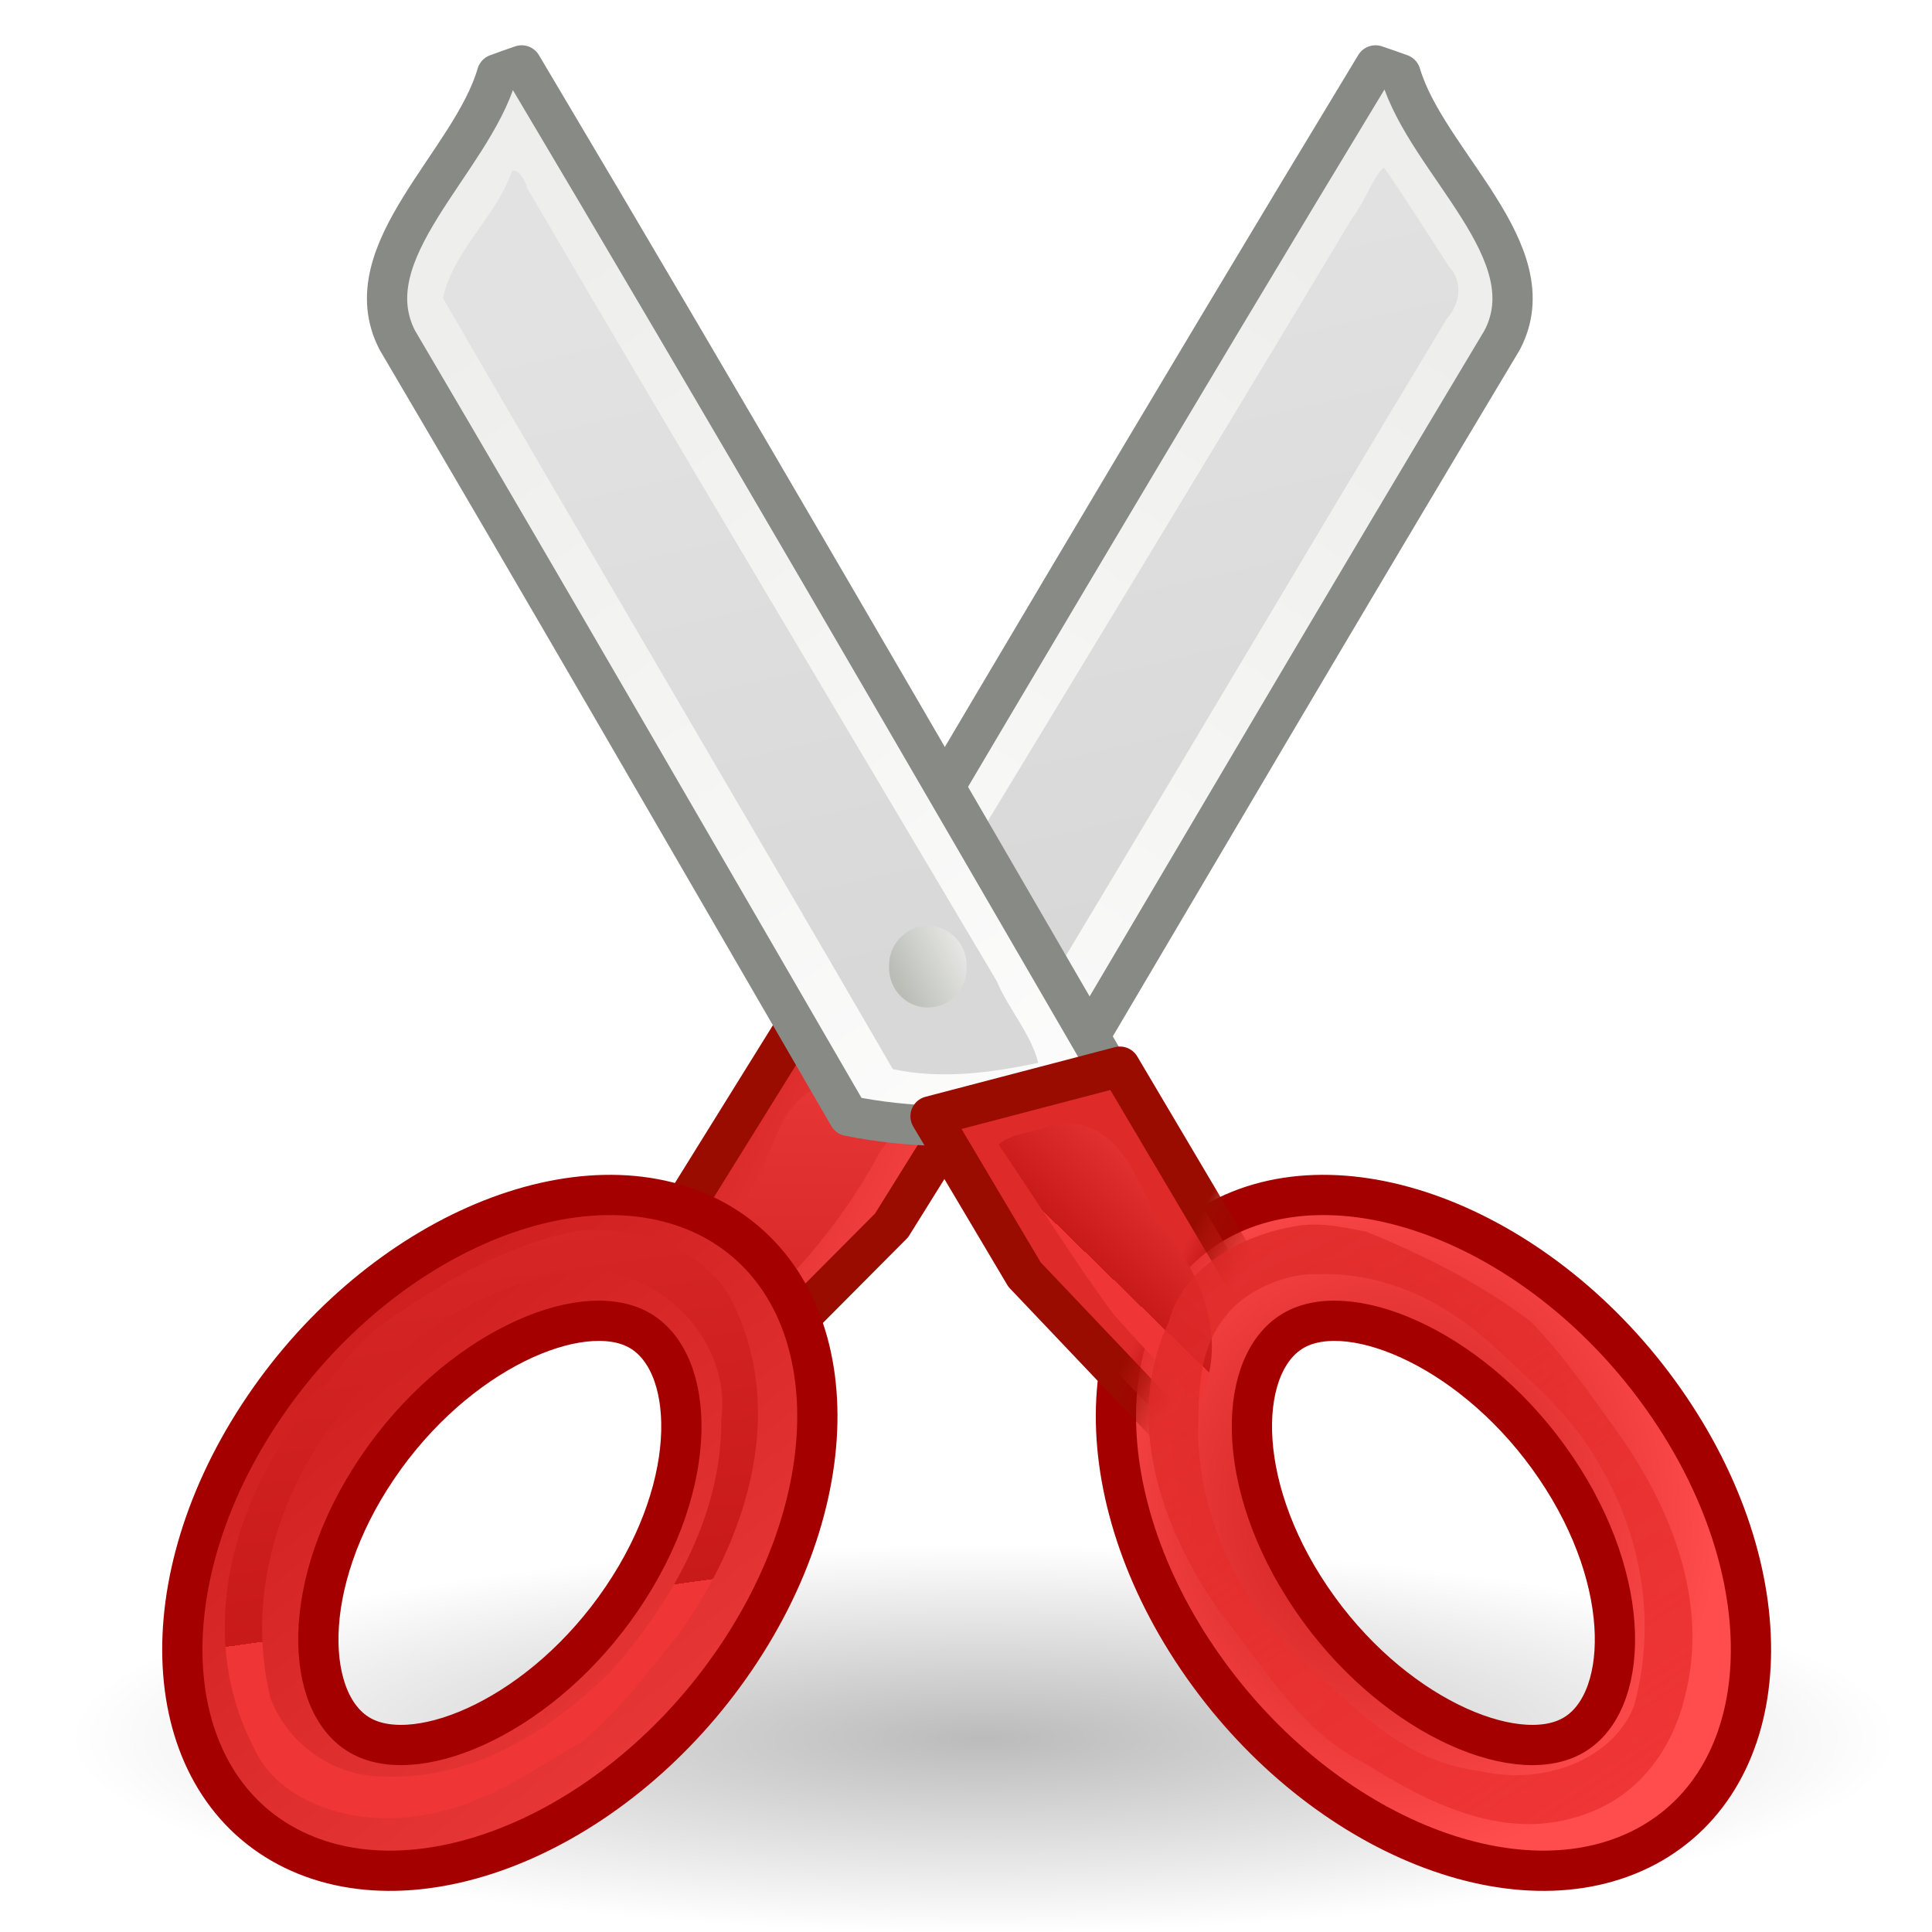
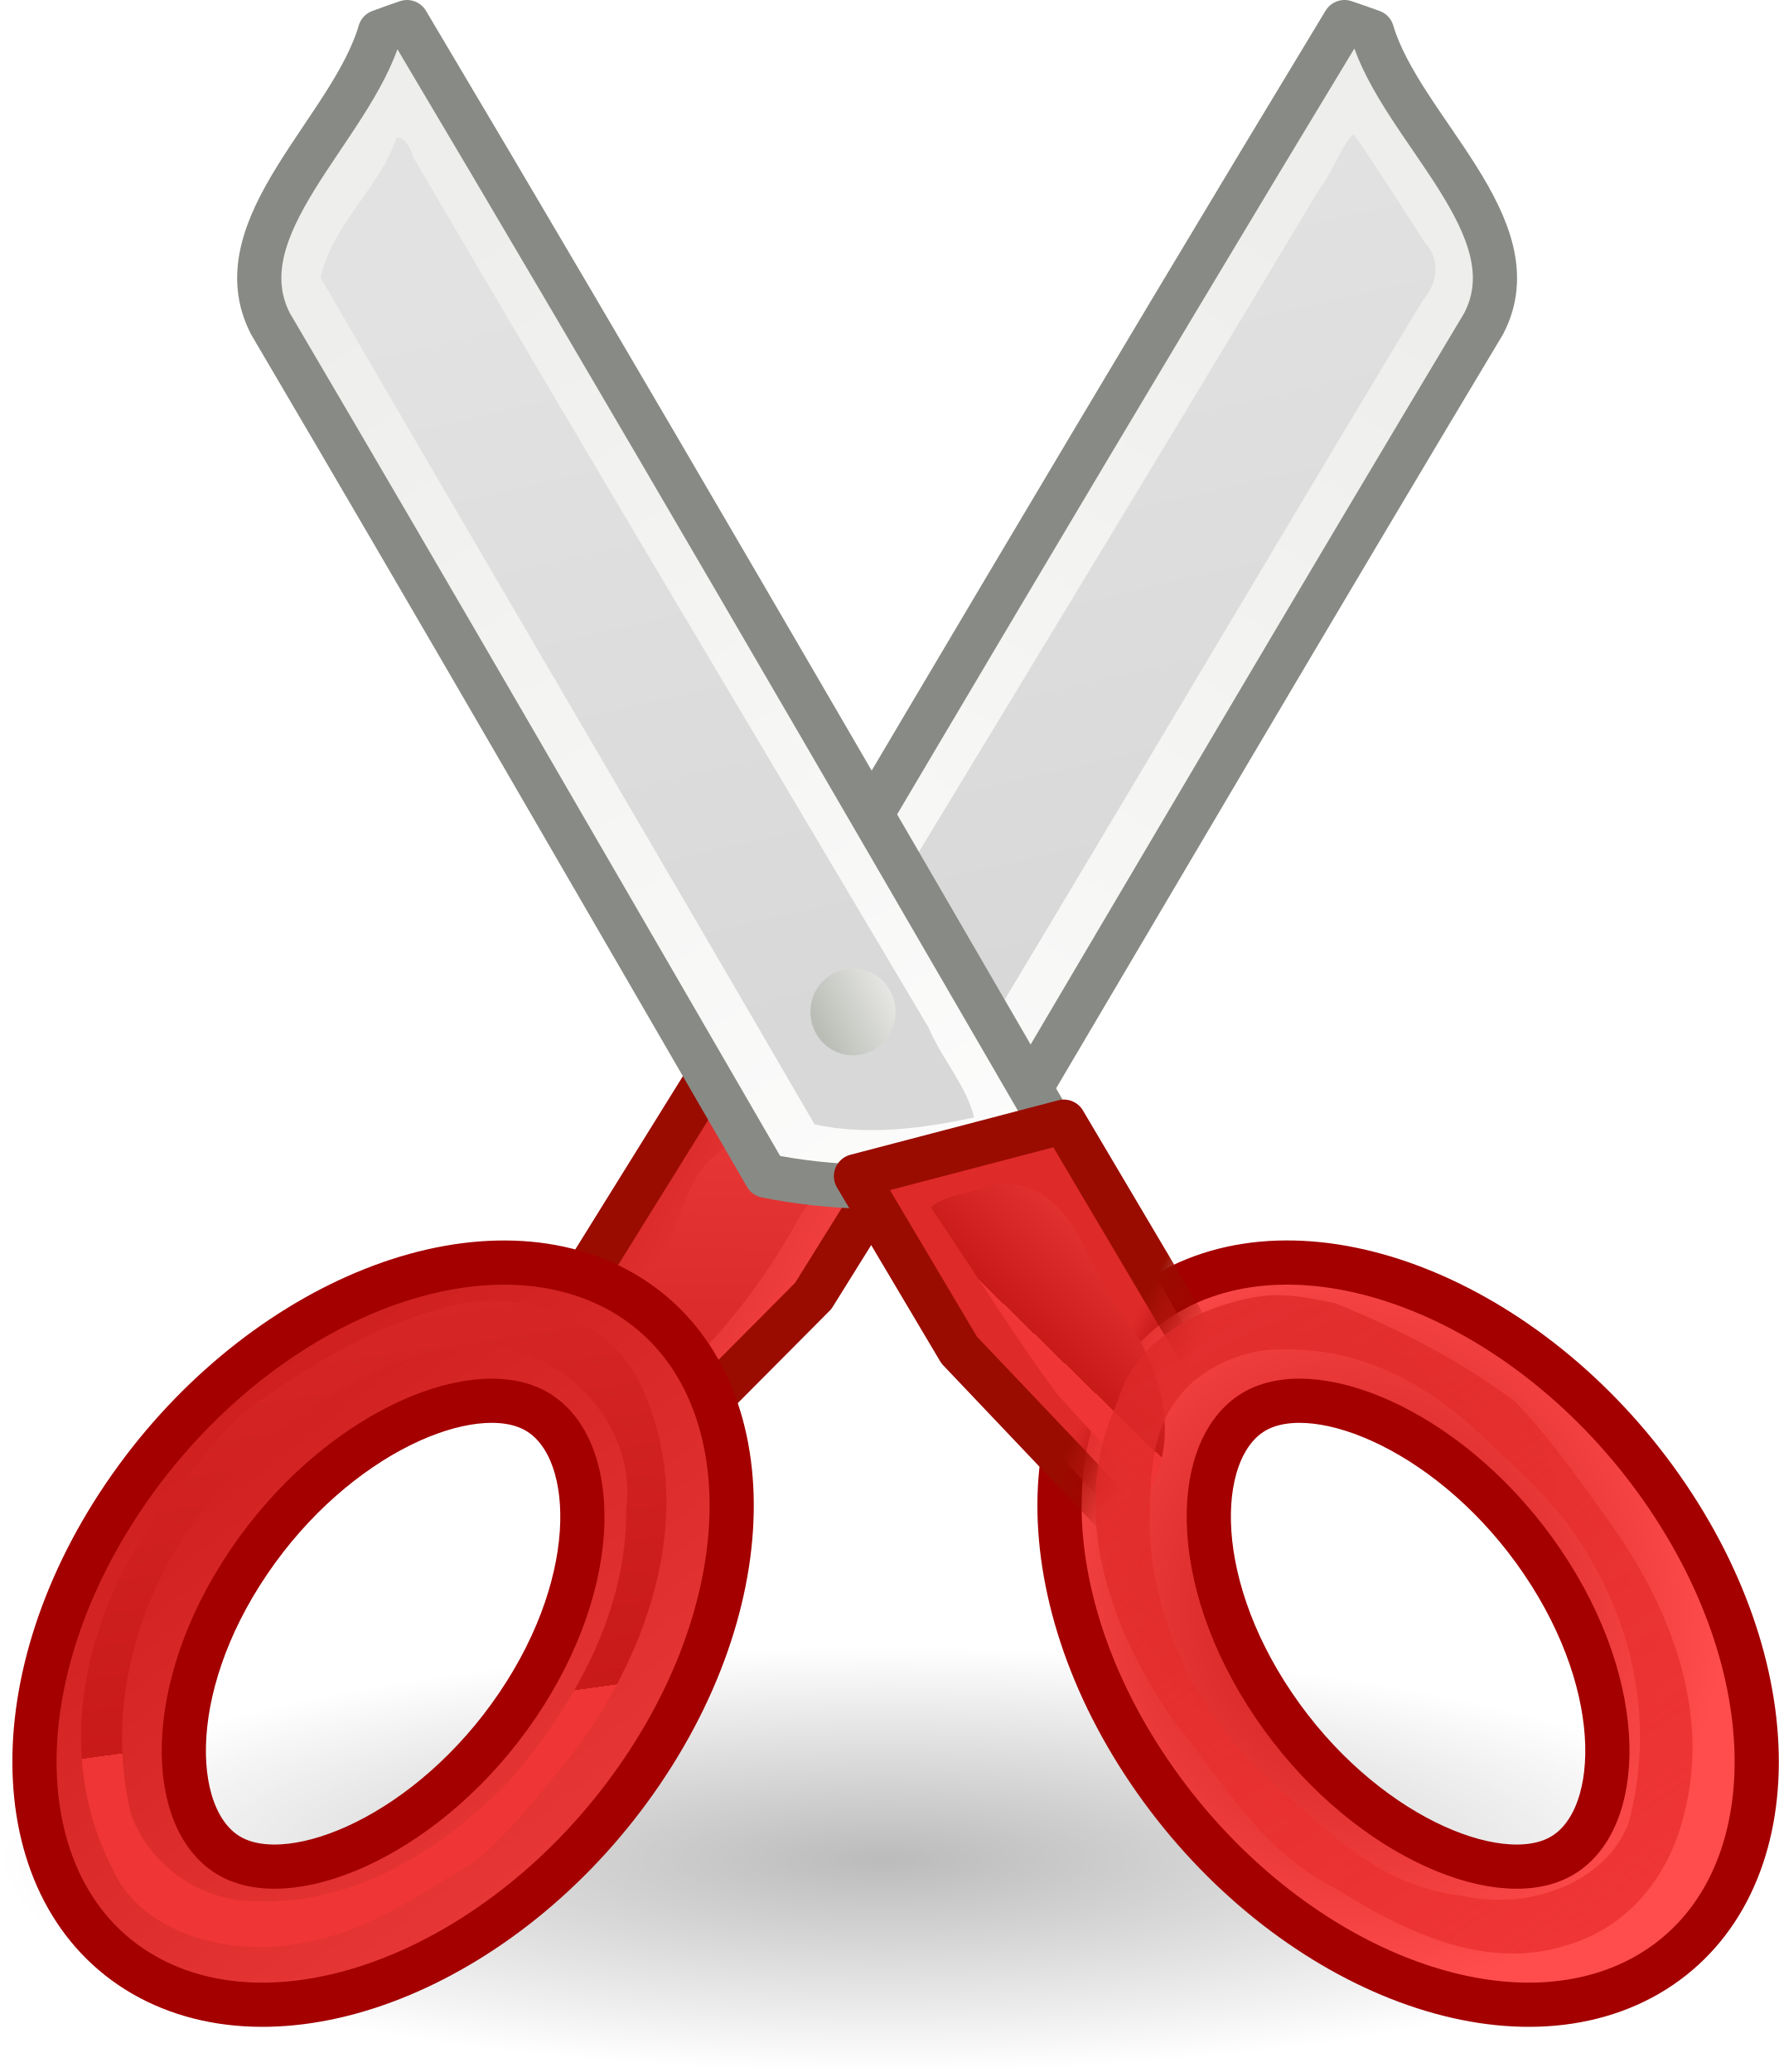
- <svg xmlns="http://www.w3.org/2000/svg" xmlns:xlink="http://www.w3.org/1999/xlink" width="48" height="48" id="svg23883" version="1.0">
+ <svg xmlns="http://www.w3.org/2000/svg" xmlns:xlink="http://www.w3.org/1999/xlink" width="40.252" height="46.875" id="svg23883" version="1.0">
  <defs id="defs23885">
    <linearGradient id="linearGradient2269">
      <stop style="stop-color:#000000;stop-opacity:1;" offset="0" id="stop2271" />
      <stop style="stop-color:#000000;stop-opacity:0;" offset="1" id="stop2273" />
    </linearGradient>
    <linearGradient id="linearGradient2259">
      <stop style="stop-color:#9a0c00;stop-opacity:1;" offset="0" id="stop2261" />
      <stop style="stop-color:#9a0c00;stop-opacity:0;" offset="1" id="stop2263" />
    </linearGradient>
    <linearGradient id="linearGradient2251">
      <stop style="stop-color:#df2a2a;stop-opacity:1;" offset="0" id="stop2253" />
      <stop style="stop-color:#df2a2a;stop-opacity:0;" offset="1" id="stop2255" />
    </linearGradient>
    <linearGradient id="linearGradient2229">
      <stop style="stop-color:#e2e2e2;stop-opacity:1;" offset="0" id="stop2231" />
      <stop style="stop-color:#d8d8d8;stop-opacity:1;" offset="1" id="stop2233" />
    </linearGradient>
-     <radialGradient gradientUnits="userSpaceOnUse" gradientTransform="matrix(1,0,0,1.0103,1.007969e-18,-0.159801)" r="7.285" cy="23.333" cx="165.061" id="radialGradient16850">
+     <radialGradient gradientUnits="userSpaceOnUse" gradientTransform="matrix(1,0,0,1.0103,0,-0.159801)" r="7.285" cy="23.333" cx="165.061" id="radialGradient16850">
      <stop id="stop16852" style="stop-color:#EF3535" offset="0" />
      <stop id="stop16854" style="stop-color:#a40000;stop-opacity:0" offset="1" />
    </radialGradient>
    <linearGradient id="XMLID_897_" gradientUnits="userSpaceOnUse" x1="292.972" y1="4.759" x2="296.94" y2="10.711">
      <stop offset="0" style="stop-color:#EEEEEC" id="stop45093" />
      <stop offset="1" style="stop-color:#ffffff;stop-opacity:1;" id="stop45095" />
    </linearGradient>
    <linearGradient id="path3230_2_" gradientUnits="userSpaceOnUse" x1="1668.765" y1="185.302" x2="1679.599" y2="175.789" gradientTransform="matrix(1.2138,0,0.2825,-1.6712,46.72625,447.9442)">
      <stop offset="0" style="stop-color:#FFFFFF" id="stop4977" />
      <stop offset="1" style="stop-color:#CFCFCF" id="stop4979" />
    </linearGradient>
    <linearGradient id="path3311_1_" gradientUnits="userSpaceOnUse" x1="1420.547" y1="-50.919" x2="1420.654" y2="-79.574" gradientTransform="matrix(2.051,0,0.1672,-0.989,-799.2049,221.0724)">
      <stop offset="0" style="stop-color:#C4A000" id="stop4970" />
      <stop offset="1" style="stop-color:#957A00" id="stop4972" />
    </linearGradient>
-     <radialGradient id="XMLID_52_" cx="165.061" cy="23.333" r="7.285" gradientTransform="matrix(1,0,0,1.0103,1.007969e-18,-0.159801)" gradientUnits="userSpaceOnUse">
+     <radialGradient id="XMLID_52_" cx="165.061" cy="23.333" r="7.285" gradientTransform="matrix(1,0,0,1.0103,0,-0.159801)" gradientUnits="userSpaceOnUse">
      <stop offset="0" style="stop-color:#EF3535" id="stop812" />
      <stop id="stop2239" style="stop-color:#c91a1a;stop-opacity:1;" offset="0" />
      <stop offset="1" style="stop-color:#ff4c4c;stop-opacity:1;" id="stop814" />
    </radialGradient>
    <linearGradient id="XMLID_45_" gradientUnits="userSpaceOnUse" x1="68.175" y1="21.425" x2="74.587" y2="27.837">
      <stop offset="0" style="stop-color:#BABDB6" id="stop695" />
      <stop offset="1" style="stop-color:#EEEEEC" id="stop697" />
    </linearGradient>
    <linearGradient xlink:href="#path3230_2_" id="linearGradient142876" gradientUnits="userSpaceOnUse" gradientTransform="matrix(1.213781,0,0.282495,-1.671173,-1712.251,391.532)" x1="1668.765" y1="185.302" x2="1679.599" y2="175.789" />
    <linearGradient xlink:href="#path3230_2_" id="linearGradient142884" gradientUnits="userSpaceOnUse" gradientTransform="matrix(1.213781,0,0.282495,-1.671173,-1385.251,394.532)" x1="1668.765" y1="185.302" x2="1679.599" y2="175.789" />
    <linearGradient xlink:href="#path3311_1_" id="linearGradient142892" gradientUnits="userSpaceOnUse" gradientTransform="matrix(2.050967,0,0.167197,-0.988984,-2231.169,167.6639)" x1="1420.547" y1="-50.919" x2="1420.654" y2="-79.574" />
    <linearGradient xlink:href="#XMLID_45_" id="linearGradient16739" x1="22.225" y1="23.843" x2="24.19" y2="22.861" gradientUnits="userSpaceOnUse" />
    <linearGradient xlink:href="#XMLID_52_" id="linearGradient16769" x1="294.595" y1="12.188" x2="297.185" y2="13.34" gradientUnits="userSpaceOnUse" />
    <linearGradient xlink:href="#XMLID_52_" id="linearGradient16894" gradientUnits="userSpaceOnUse" gradientTransform="matrix(3.624438,0,0,3.624438,-1053.179,-16.8472)" x1="296.762" y1="12.012" x2="297.798" y2="10.947" />
    <linearGradient xlink:href="#XMLID_52_" id="linearGradient16946" gradientUnits="userSpaceOnUse" gradientTransform="matrix(3.637893,0,0,3.470375,-1056.116,-16.00724)" x1="296.486" y1="15.507" x2="296.529" y2="9.877" />
    <linearGradient xlink:href="#XMLID_897_" id="linearGradient16968" gradientUnits="userSpaceOnUse" gradientTransform="matrix(-4.127761,0,0,4.136601,1244.465,-11.90495)" x1="292.972" y1="4.759" x2="296.94" y2="10.711" />
    <linearGradient xlink:href="#XMLID_897_" id="linearGradient16974" gradientUnits="userSpaceOnUse" gradientTransform="matrix(4.053427,0,0,4.136601,-1175.535,-11.90495)" x1="292.972" y1="4.759" x2="296.94" y2="10.711" />
-     <linearGradient xlink:href="#radialGradient16850" id="linearGradient17028" gradientUnits="userSpaceOnUse" gradientTransform="matrix(1.161878,0,0,0.992497,-5.112111,6.400522e-2)" x1="39.62" y1="44.541" x2="-3.533" y2="-11.889" />
-     <linearGradient xlink:href="#XMLID_52_" id="linearGradient17034" gradientUnits="userSpaceOnUse" gradientTransform="matrix(1.161878,0,0,0.992497,-2.666967,6.400522e-2)" x1="13.825" y1="40.069" x2="7.67" y2="2.326" />
+     <linearGradient xlink:href="#radialGradient16850" id="linearGradient17028" gradientUnits="userSpaceOnUse" gradientTransform="matrix(1.161878,0,0,0.992497,-5.112111,0.06400522)" x1="39.62" y1="44.541" x2="-3.533" y2="-11.889" />
+     <linearGradient xlink:href="#XMLID_52_" id="linearGradient17034" gradientUnits="userSpaceOnUse" gradientTransform="matrix(1.161878,0,0,0.992497,-2.666967,0.06400522)" x1="13.825" y1="40.069" x2="7.67" y2="2.326" />
    <linearGradient xlink:href="#XMLID_52_" id="linearGradient17037" gradientUnits="userSpaceOnUse" x1="7.185" y1="31.057" x2="25.152" y2="50.775" gradientTransform="matrix(1.161878,0,0,0.992497,-2.430779,0.265761)" />
    <linearGradient xlink:href="#linearGradient2229" id="linearGradient2235" x1="20.288" y1="6.46" x2="24.326" y2="23.943" gradientUnits="userSpaceOnUse" />
    <linearGradient xlink:href="#linearGradient2229" id="linearGradient2237" x1="20.288" y1="6.46" x2="24.326" y2="23.943" gradientUnits="userSpaceOnUse" />
    <radialGradient xlink:href="#XMLID_52_" id="radialGradient2241" cx="34.376" cy="37.5" fx="34.376" fy="37.5" r="8.389" gradientTransform="matrix(1,0,0,1.060381,0,-2.299514)" gradientUnits="userSpaceOnUse" />
    <linearGradient xlink:href="#linearGradient2251" id="linearGradient2257" x1="298.479" y1="13.6" x2="298.869" y2="13.803" gradientUnits="userSpaceOnUse" />
    <linearGradient xlink:href="#linearGradient2259" id="linearGradient2265" x1="298.479" y1="13.6" x2="298.869" y2="13.803" gradientUnits="userSpaceOnUse" />
-     <radialGradient xlink:href="#linearGradient2269" id="radialGradient2275" cx="25.188" cy="41.625" fx="25.188" fy="41.625" r="18.062" gradientTransform="matrix(1,0,0,0.32526,2.029626e-16,28.08607)" gradientUnits="userSpaceOnUse" />
+     <radialGradient xlink:href="#linearGradient2269" id="radialGradient2275" cx="25.188" cy="41.625" fx="25.188" fy="41.625" r="18.062" gradientTransform="matrix(1,0,0,0.32526,0,28.08607)" gradientUnits="userSpaceOnUse" />
  </defs>
-   <g id="layer1">
-     <path style="fill:url(#linearGradient16968);stroke:#888a85;stroke-width:1;stroke-linecap:round;stroke-linejoin:round;stroke-miterlimit:4;stroke-dasharray:none;stroke-opacity:1" d="M 34.174,1.625 C 34.386,1.694 34.592,1.77 34.798,1.843 C 35.45,4.04 38.47,6.261 37.321,8.449 C 33.496,14.83 29.697,21.295 25.9,27.725 C 25.154,27.872 24.402,27.952 23.648,27.97 C 22.062,28.01 20.433,27.775 18.927,27.236 C 23.978,18.685 29.031,10.114 34.174,1.625 z " id="path16717" />
-     <path style="fill:url(#linearGradient2237);fill-opacity:1;stroke:none;stroke-width:1.25;stroke-linecap:round;stroke-linejoin:round;stroke-miterlimit:4;stroke-dasharray:none;stroke-opacity:1" d="M 34.289,4.25 C 34.058,4.557 33.839,5.121 33.603,5.406 C 29.556,12.159 25.441,18.9 21.379,25.625 C 21.318,25.878 20.565,26.637 21.367,26.568 C 22.478,26.766 23.639,26.919 24.747,26.625 C 28.506,20.408 32.193,14.143 35.943,7.923 C 36.286,7.536 36.352,6.998 35.992,6.611 C 35.462,5.795 34.925,4.936 34.382,4.156 L 34.312,4.227 L 34.289,4.25 z " id="path16719" />
-     <polygon style="fill:url(#linearGradient16769);fill-opacity:1;stroke:#9a0c00;stroke-width:0.281;stroke-linecap:round;stroke-linejoin:round;stroke-miterlimit:4;stroke-dasharray:none;stroke-opacity:1" id="polygon45129" points="297.044,12.3 296.399,13.385 295.133,14.719 294.732,13.673 295.747,11.96 297.044,12.3 " transform="matrix(3.637893,0,0,3.470375,-1056.116,-16.00724)" />
-     <path style="fill:url(#linearGradient16946);fill-opacity:1;stroke:none;stroke-width:1;stroke-linecap:round;stroke-linejoin:round;stroke-miterlimit:4;stroke-dasharray:none;stroke-opacity:1" d="M 20.406,26.969 C 19.184,27.455 19.192,29.004 18.481,29.933 C 18.139,30.649 17.537,31.279 17.281,32.031 C 17.272,32.547 17.729,33.391 18.312,32.938 C 19.697,31.791 20.877,30.399 21.757,28.811 C 21.989,28.321 22.552,27.916 22.625,27.406 C 22.086,26.835 21.112,26.873 20.406,26.969 z " id="polygon16896" />
-     <path style="fill:url(#linearGradient16974);stroke:#888a85;stroke-width:1;stroke-linecap:round;stroke-linejoin:round;stroke-miterlimit:4;stroke-dasharray:none;stroke-opacity:1" d="M 12.96,1.625 C 12.752,1.694 12.55,1.77 12.347,1.843 C 11.708,4.04 8.742,6.261 9.87,8.449 C 13.627,14.83 17.357,21.295 21.086,27.725 C 21.818,27.872 22.557,27.952 23.297,27.97 C 24.855,28.01 26.454,27.775 27.932,27.236 C 22.972,18.685 18.01,10.114 12.96,1.625 z " id="polygon45097" />
-     <path style="fill:url(#linearGradient2235);fill-opacity:1;stroke:none;stroke-width:1.25;stroke-linecap:round;stroke-linejoin:round;stroke-miterlimit:4;stroke-dasharray:none;stroke-opacity:1" d="M 12.72,4.25 C 12.337,5.377 11.27,6.206 11.005,7.406 C 14.713,13.8 18.476,20.175 22.182,26.562 C 23.38,26.821 24.61,26.656 25.795,26.406 C 25.606,25.666 25.057,25.075 24.765,24.377 C 20.871,17.806 16.941,11.243 13.087,4.656 C 13.072,4.505 12.87,4.172 12.72,4.25 z " id="path16635" />
-     <path style="opacity:1;color:#000000;fill:url(#linearGradient16739);fill-opacity:1;fill-rule:nonzero;stroke:none;stroke-width:1.25;stroke-linecap:round;stroke-linejoin:round;marker:none;marker-start:none;marker-mid:none;marker-end:none;stroke-miterlimit:4;stroke-dasharray:none;stroke-dashoffset:0;stroke-opacity:1;visibility:visible;display:inline;overflow:visible" id="path16731" d="M 24.19 23.843 A 0.983 0.983 0 1 1  22.225,23.843 A 0.983 0.983 0 1 1  24.19 23.843 z" transform="matrix(0.979893,0,0,1,0.311384,0.174043)" />
-     <path style="opacity:0.267;color:#000000;fill:url(#radialGradient2275);fill-opacity:1;fill-rule:evenodd;stroke:none;stroke-width:1;stroke-linecap:butt;stroke-linejoin:miter;marker:none;marker-start:none;marker-mid:none;marker-end:none;stroke-miterlimit:4;stroke-dasharray:none;stroke-dashoffset:0;stroke-opacity:1;visibility:visible;display:inline;overflow:visible" id="path2267" d="M 43.25 41.625 A 18.062 5.875 0 1 1  7.125,41.625 A 18.062 5.875 0 1 1  43.25 41.625 z" transform="matrix(1.256055,0,0,0.819149,-7.199394,9.090421)" />
-     <path id="path45138" style="fill:url(#linearGradient17037);fill-opacity:1;stroke:#a40000;stroke-opacity:1" d="M 17.7,30.287 C 20.935,32.014 21.196,36.9 18.278,41.201 C 15.36,45.505 10.374,47.596 7.137,45.877 C 3.901,44.151 3.642,39.267 6.559,34.966 C 9.476,30.664 14.464,28.573 17.7,30.287 z M 15.845,33.029 C 14.409,32.265 11.338,33.57 9.379,36.463 C 7.416,39.357 7.556,42.377 8.991,43.138 C 10.426,43.906 13.5,42.597 15.459,39.704 C 17.423,36.81 17.282,33.793 15.845,33.029 z " />
-     <path style="fill:url(#linearGradient17034);fill-opacity:1;stroke:none;stroke-opacity:1" d="M 14.325,30.583 C 12.4,30.971 10.691,32.037 9.279,33.065 C 8.527,33.759 8.035,34.514 7.363,35.319 C 5.655,37.671 4.939,40.762 6.29,43.388 C 6.91,44.842 8.933,45.436 10.658,45.068 C 12.11,44.819 13.34,43.906 14.471,43.269 C 15.392,42.478 16.025,41.642 16.804,40.677 C 18.613,38.203 19.596,34.929 18.102,32.165 C 17.378,31.023 15.867,30.418 14.325,30.583 z M 14.798,31.545 C 16.814,31.795 18.154,33.578 17.92,35.267 C 17.941,37.554 16.774,39.711 15.197,41.501 C 13.78,42.903 11.848,44.229 9.533,44.137 C 8.174,44.134 7.1,43.225 6.717,42.177 C 6.1,39.645 6.912,36.911 8.683,34.839 C 10.041,33.315 11.878,31.952 14.151,31.597 C 14.366,31.582 14.582,31.554 14.798,31.545 z " id="path16771" />
-     <path d="M 30.332,30.287 C 27.097,32.014 26.836,36.9 29.754,41.201 C 32.672,45.505 37.658,47.596 40.895,45.877 C 44.131,44.151 44.391,39.267 41.473,34.966 C 38.556,30.664 33.568,28.573 30.332,30.287 z M 32.187,33.029 C 33.623,32.265 36.694,33.57 38.653,36.463 C 40.616,39.357 40.476,42.377 39.041,43.138 C 37.606,43.906 34.532,42.597 32.573,39.704 C 30.609,36.81 30.75,33.793 32.187,33.029 z " style="fill:url(#radialGradient2241);fill-opacity:1;stroke:#a40000;stroke-opacity:1" id="path11967" />
-     <polygon style="fill:url(#linearGradient2257);fill-opacity:1;stroke:url(#linearGradient2265);stroke-width:0.276;stroke-linecap:round;stroke-linejoin:round;stroke-miterlimit:4;stroke-dasharray:none;stroke-opacity:1" id="polygon45101" points="296.956,12.3 297.6,13.385 298.867,14.719 299.268,13.673 298.254,11.96 296.956,12.3 " transform="matrix(3.624438,0,0,3.624438,-1053.179,-16.8472)" />
-     <path style="fill:url(#linearGradient16894);fill-opacity:1;stroke:none;stroke-width:0.276;stroke-linecap:round;stroke-linejoin:round;stroke-miterlimit:4;stroke-dasharray:none;stroke-opacity:1" d="M 26.156,27.938 C 25.73,28.136 25.139,28.139 24.812,28.438 C 25.763,29.839 26.702,31.352 27.663,32.65 C 28.332,33.405 29.019,34.15 29.781,34.812 C 30.517,33.421 29.916,31.751 28.969,30.625 C 28.366,29.725 28.139,28.512 27.125,28.031 C 26.821,27.913 26.474,27.853 26.156,27.938 z " id="polygon16860" />
-     <path style="fill:url(#linearGradient17028);fill-opacity:1;stroke:none;stroke-opacity:1" d="M 32.28,30.449 C 30.76,30.679 29.385,31.535 29.04,32.837 C 27.908,35.233 28.825,37.951 30.319,40.064 C 31.421,41.409 32.259,42.994 33.959,43.838 C 35.43,44.762 37.3,45.728 39.177,45.139 C 40.69,44.705 41.547,43.458 41.857,42.167 C 42.461,39.857 41.561,37.491 40.15,35.53 C 39.491,34.617 38.817,33.647 38.037,32.836 C 36.842,31.932 35.399,31.184 33.948,30.603 C 33.414,30.493 32.832,30.371 32.28,30.449 z M 32.716,31.659 C 34.473,31.592 35.95,32.398 37.092,33.428 C 38.124,34.397 39.114,35.233 39.755,36.427 C 40.832,38.247 41.143,40.407 40.595,42.39 C 40.066,43.715 38.369,44.362 36.804,44.007 C 34.822,43.778 33.586,42.336 32.277,41.198 C 30.771,39.767 29.836,37.72 29.767,35.716 C 29.781,34.698 29.74,33.537 30.465,32.682 C 30.877,32.139 31.845,31.628 32.716,31.659 z " id="path16795" />
+   <g id="layer1" transform="translate(-3.749998,-1.125)">
+     <path style="fill:url(#linearGradient16968);stroke:#888a85;stroke-width:1;stroke-linecap:round;stroke-linejoin:round;stroke-miterlimit:4;stroke-opacity:1;stroke-dasharray:none" d="m 34.174,1.625 c 0.212,0.069 0.417,0.145 0.624,0.218 0.651,2.197 3.671,4.419 2.523,6.607 C 33.496,14.83 29.697,21.295 25.9,27.725 c -0.746,0.147 -1.498,0.227 -2.252,0.245 -1.586,0.04 -3.215,-0.194 -4.721,-0.734 5.051,-8.551 10.104,-17.121 15.247,-25.611 z" id="path16717" />
+     <path style="fill:url(#linearGradient2237);fill-opacity:1;stroke:none" d="m 34.289,4.25 c -0.231,0.307 -0.45,0.871 -0.686,1.156 -4.047,6.753 -8.162,13.494 -12.224,20.219 -0.061,0.253 -0.814,1.012 -0.012,0.943 1.112,0.198 2.272,0.351 3.38,0.057 C 28.506,20.408 32.193,14.143 35.943,7.923 36.286,7.536 36.352,6.998 35.992,6.611 35.462,5.795 34.925,4.936 34.382,4.156 L 34.312,4.227 34.289,4.25 z" id="path16719" />
+     <polygon style="fill:url(#linearGradient16769);fill-opacity:1;stroke:#9a0c00;stroke-width:0.281;stroke-linecap:round;stroke-linejoin:round;stroke-miterlimit:4;stroke-opacity:1;stroke-dasharray:none" id="polygon45129" points="297.044,12.3 296.399,13.385 295.133,14.719 294.732,13.673 295.747,11.96 297.044,12.3 " transform="matrix(3.637893,0,0,3.470375,-1056.116,-16.00724)" />
+     <path style="fill:url(#linearGradient16946);fill-opacity:1;stroke:none" d="m 20.406,26.969 c -1.222,0.487 -1.214,2.035 -1.925,2.964 -0.342,0.716 -0.944,1.346 -1.2,2.098 -0.01,0.515 0.448,1.36 1.031,0.906 1.385,-1.146 2.564,-2.539 3.444,-4.127 0.232,-0.49 0.796,-0.894 0.868,-1.404 -0.539,-0.571 -1.513,-0.533 -2.219,-0.438 z" id="polygon16896" />
+     <path style="fill:url(#linearGradient16974);stroke:#888a85;stroke-width:1;stroke-linecap:round;stroke-linejoin:round;stroke-miterlimit:4;stroke-opacity:1;stroke-dasharray:none" d="M 12.96,1.625 C 12.752,1.694 12.55,1.77 12.347,1.843 11.708,4.04 8.742,6.261 9.87,8.449 13.627,14.83 17.357,21.295 21.086,27.725 c 0.732,0.147 1.471,0.227 2.211,0.245 1.558,0.04 3.157,-0.194 4.636,-0.734 C 22.972,18.685 18.01,10.114 12.96,1.625 z" id="polygon45097" />
+     <path style="fill:url(#linearGradient2235);fill-opacity:1;stroke:none" d="m 12.72,4.25 c -0.383,1.127 -1.45,1.956 -1.715,3.156 3.709,6.394 7.471,12.769 11.177,19.156 1.198,0.258 2.428,0.093 3.613,-0.156 C 25.606,25.666 25.057,25.075 24.765,24.377 20.871,17.806 16.941,11.243 13.087,4.656 13.072,4.505 12.87,4.172 12.72,4.25 z" id="path16635" />
+     <path style="color:#000000;fill:url(#linearGradient16739);fill-opacity:1;fill-rule:nonzero;stroke:none;stroke-width:1.25;marker:none;visibility:visible;display:inline;overflow:visible" id="path16731" d="m 24.19,23.843 c 0,0.543 -0.44,0.983 -0.983,0.983 -0.543,0 -0.983,-0.44 -0.983,-0.983 0,-0.543 0.44,-0.983 0.983,-0.983 0.543,0 0.983,0.44 0.983,0.983 z" transform="matrix(0.979893,0,0,1,0.311384,0.174043)" />
+     <path style="opacity:0.267;color:#000000;fill:url(#radialGradient2275);fill-opacity:1;fill-rule:evenodd;stroke:none;stroke-width:1;marker:none;visibility:visible;display:inline;overflow:visible" id="path2267" d="m 43.25,41.625 c 0,3.245 -8.087,5.875 -18.062,5.875 -9.976,0 -18.062,-2.63 -18.062,-5.875 0,-3.245 8.087,-5.875 18.062,-5.875 9.976,0 18.062,2.63 18.062,5.875 z" transform="matrix(1.107266,0,0,0.819149,-4.139276,9.090421)" />
+     <path id="path45138" style="fill:url(#linearGradient17037);fill-opacity:1;stroke:#a40000;stroke-opacity:1" d="m 17.7,30.287 c 3.235,1.727 3.496,6.613 0.578,10.914 C 15.36,45.505 10.374,47.596 7.137,45.877 3.901,44.151 3.642,39.267 6.559,34.966 9.476,30.664 14.464,28.573 17.7,30.287 z m -1.855,2.742 c -1.437,-0.764 -4.507,0.541 -6.466,3.434 -1.963,2.894 -1.823,5.914 -0.388,6.675 1.435,0.768 4.509,-0.541 6.468,-3.434 1.964,-2.894 1.823,-5.911 0.386,-6.675 z" />
+     <path style="fill:url(#linearGradient17034);fill-opacity:1;stroke:none" d="m 14.325,30.583 c -1.925,0.387 -3.634,1.454 -5.047,2.481 -0.752,0.695 -1.244,1.45 -1.916,2.254 -1.708,2.352 -2.424,5.443 -1.073,8.07 0.619,1.453 2.643,2.047 4.368,1.679 1.452,-0.248 2.681,-1.161 3.812,-1.799 0.921,-0.791 1.554,-1.627 2.333,-2.591 1.809,-2.474 2.792,-5.749 1.298,-8.512 C 17.378,31.023 15.867,30.418 14.325,30.583 z m 0.472,0.961 c 2.017,0.25 3.357,2.033 3.123,3.722 0.021,2.287 -1.146,4.444 -2.723,6.234 -1.417,1.402 -3.349,2.728 -5.664,2.636 -1.359,-0.003 -2.433,-0.912 -2.816,-1.96 -0.617,-2.532 0.195,-5.265 1.966,-7.338 1.358,-1.523 3.195,-2.887 5.468,-3.242 0.216,-0.015 0.431,-0.042 0.647,-0.052 z" id="path16771" />
+     <path d="m 30.332,30.287 c -3.235,1.727 -3.496,6.613 -0.578,10.914 2.918,4.304 7.904,6.395 11.141,4.676 3.236,-1.727 3.496,-6.61 0.578,-10.912 -2.916,-4.301 -7.904,-6.393 -11.141,-4.679 z m 1.855,2.742 c 1.437,-0.764 4.507,0.541 6.466,3.434 1.963,2.894 1.823,5.914 0.388,6.675 -1.435,0.768 -4.509,-0.541 -6.468,-3.434 -1.964,-2.894 -1.823,-5.911 -0.386,-6.675 z" style="fill:url(#radialGradient2241);fill-opacity:1;stroke:#a40000;stroke-opacity:1" id="path11967" />
+     <polygon style="fill:url(#linearGradient2257);fill-opacity:1;stroke:url(#linearGradient2265);stroke-width:0.276;stroke-linecap:round;stroke-linejoin:round;stroke-miterlimit:4;stroke-opacity:1;stroke-dasharray:none" id="polygon45101" points="296.956,12.3 297.6,13.385 298.867,14.719 299.268,13.673 298.254,11.96 296.956,12.3 " transform="matrix(3.624438,0,0,3.624438,-1053.179,-16.8472)" />
+     <path style="fill:url(#linearGradient16894);fill-opacity:1;stroke:none" d="m 26.156,27.938 c -0.427,0.199 -1.017,0.201 -1.344,0.5 0.95,1.401 1.89,2.915 2.851,4.213 0.669,0.755 1.356,1.5 2.118,2.162 0.735,-1.391 0.135,-3.061 -0.812,-4.188 C 28.366,29.725 28.139,28.512 27.125,28.031 26.821,27.913 26.474,27.853 26.156,27.938 z" id="polygon16860" />
+     <path style="fill:url(#linearGradient17028);fill-opacity:1;stroke:none" d="m 32.28,30.449 c -1.52,0.23 -2.895,1.086 -3.24,2.388 -1.131,2.395 -0.215,5.114 1.28,7.227 1.102,1.345 1.94,2.93 3.64,3.774 1.471,0.924 3.341,1.891 5.218,1.301 1.513,-0.433 2.371,-1.681 2.68,-2.972 0.604,-2.31 -0.296,-4.676 -1.707,-6.636 -0.659,-0.914 -1.333,-1.883 -2.113,-2.695 -1.195,-0.903 -2.638,-1.652 -4.089,-2.232 -0.534,-0.11 -1.115,-0.233 -1.668,-0.154 z m 0.436,1.21 c 1.757,-0.067 3.235,0.739 4.376,1.769 1.032,0.969 2.022,1.805 2.663,2.999 1.077,1.821 1.388,3.98 0.84,5.964 -0.528,1.325 -2.226,1.972 -3.791,1.616 -1.982,-0.229 -3.217,-1.671 -4.527,-2.808 -1.506,-1.431 -2.441,-3.479 -2.511,-5.482 0.014,-1.018 -0.026,-2.178 0.698,-3.034 0.412,-0.543 1.38,-1.054 2.251,-1.024 z" id="path16795" />
  </g>
</svg>
